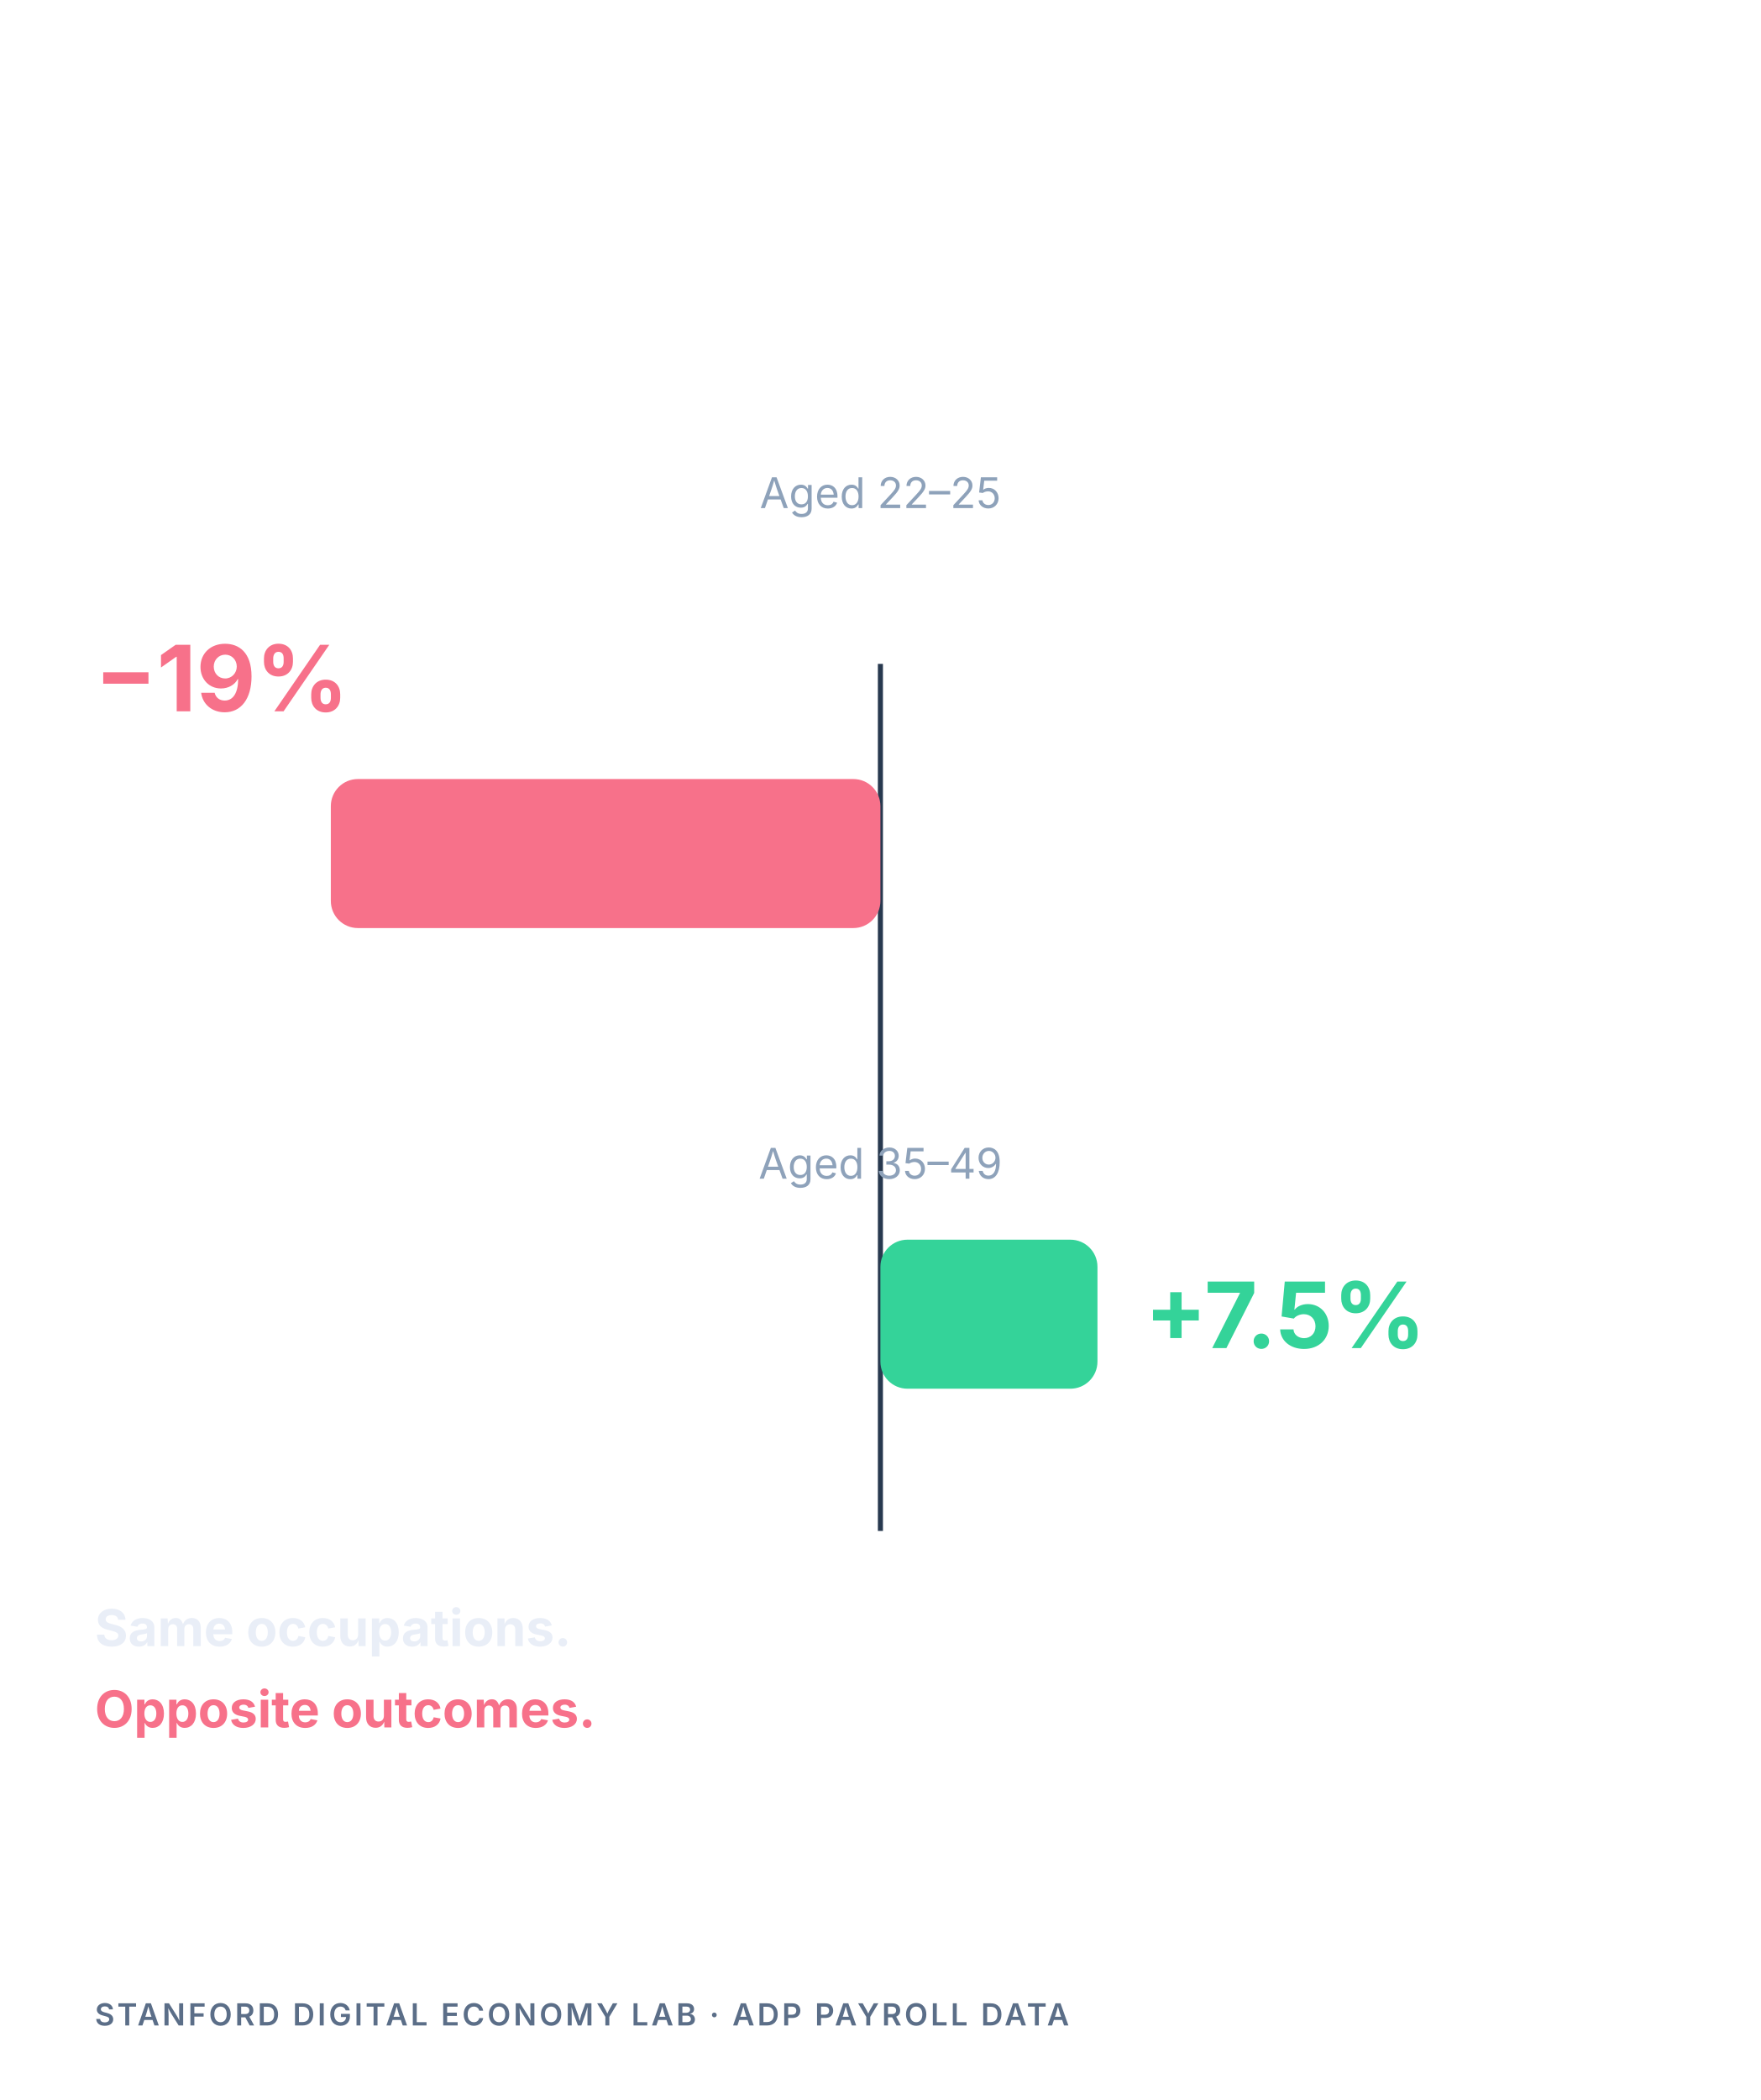
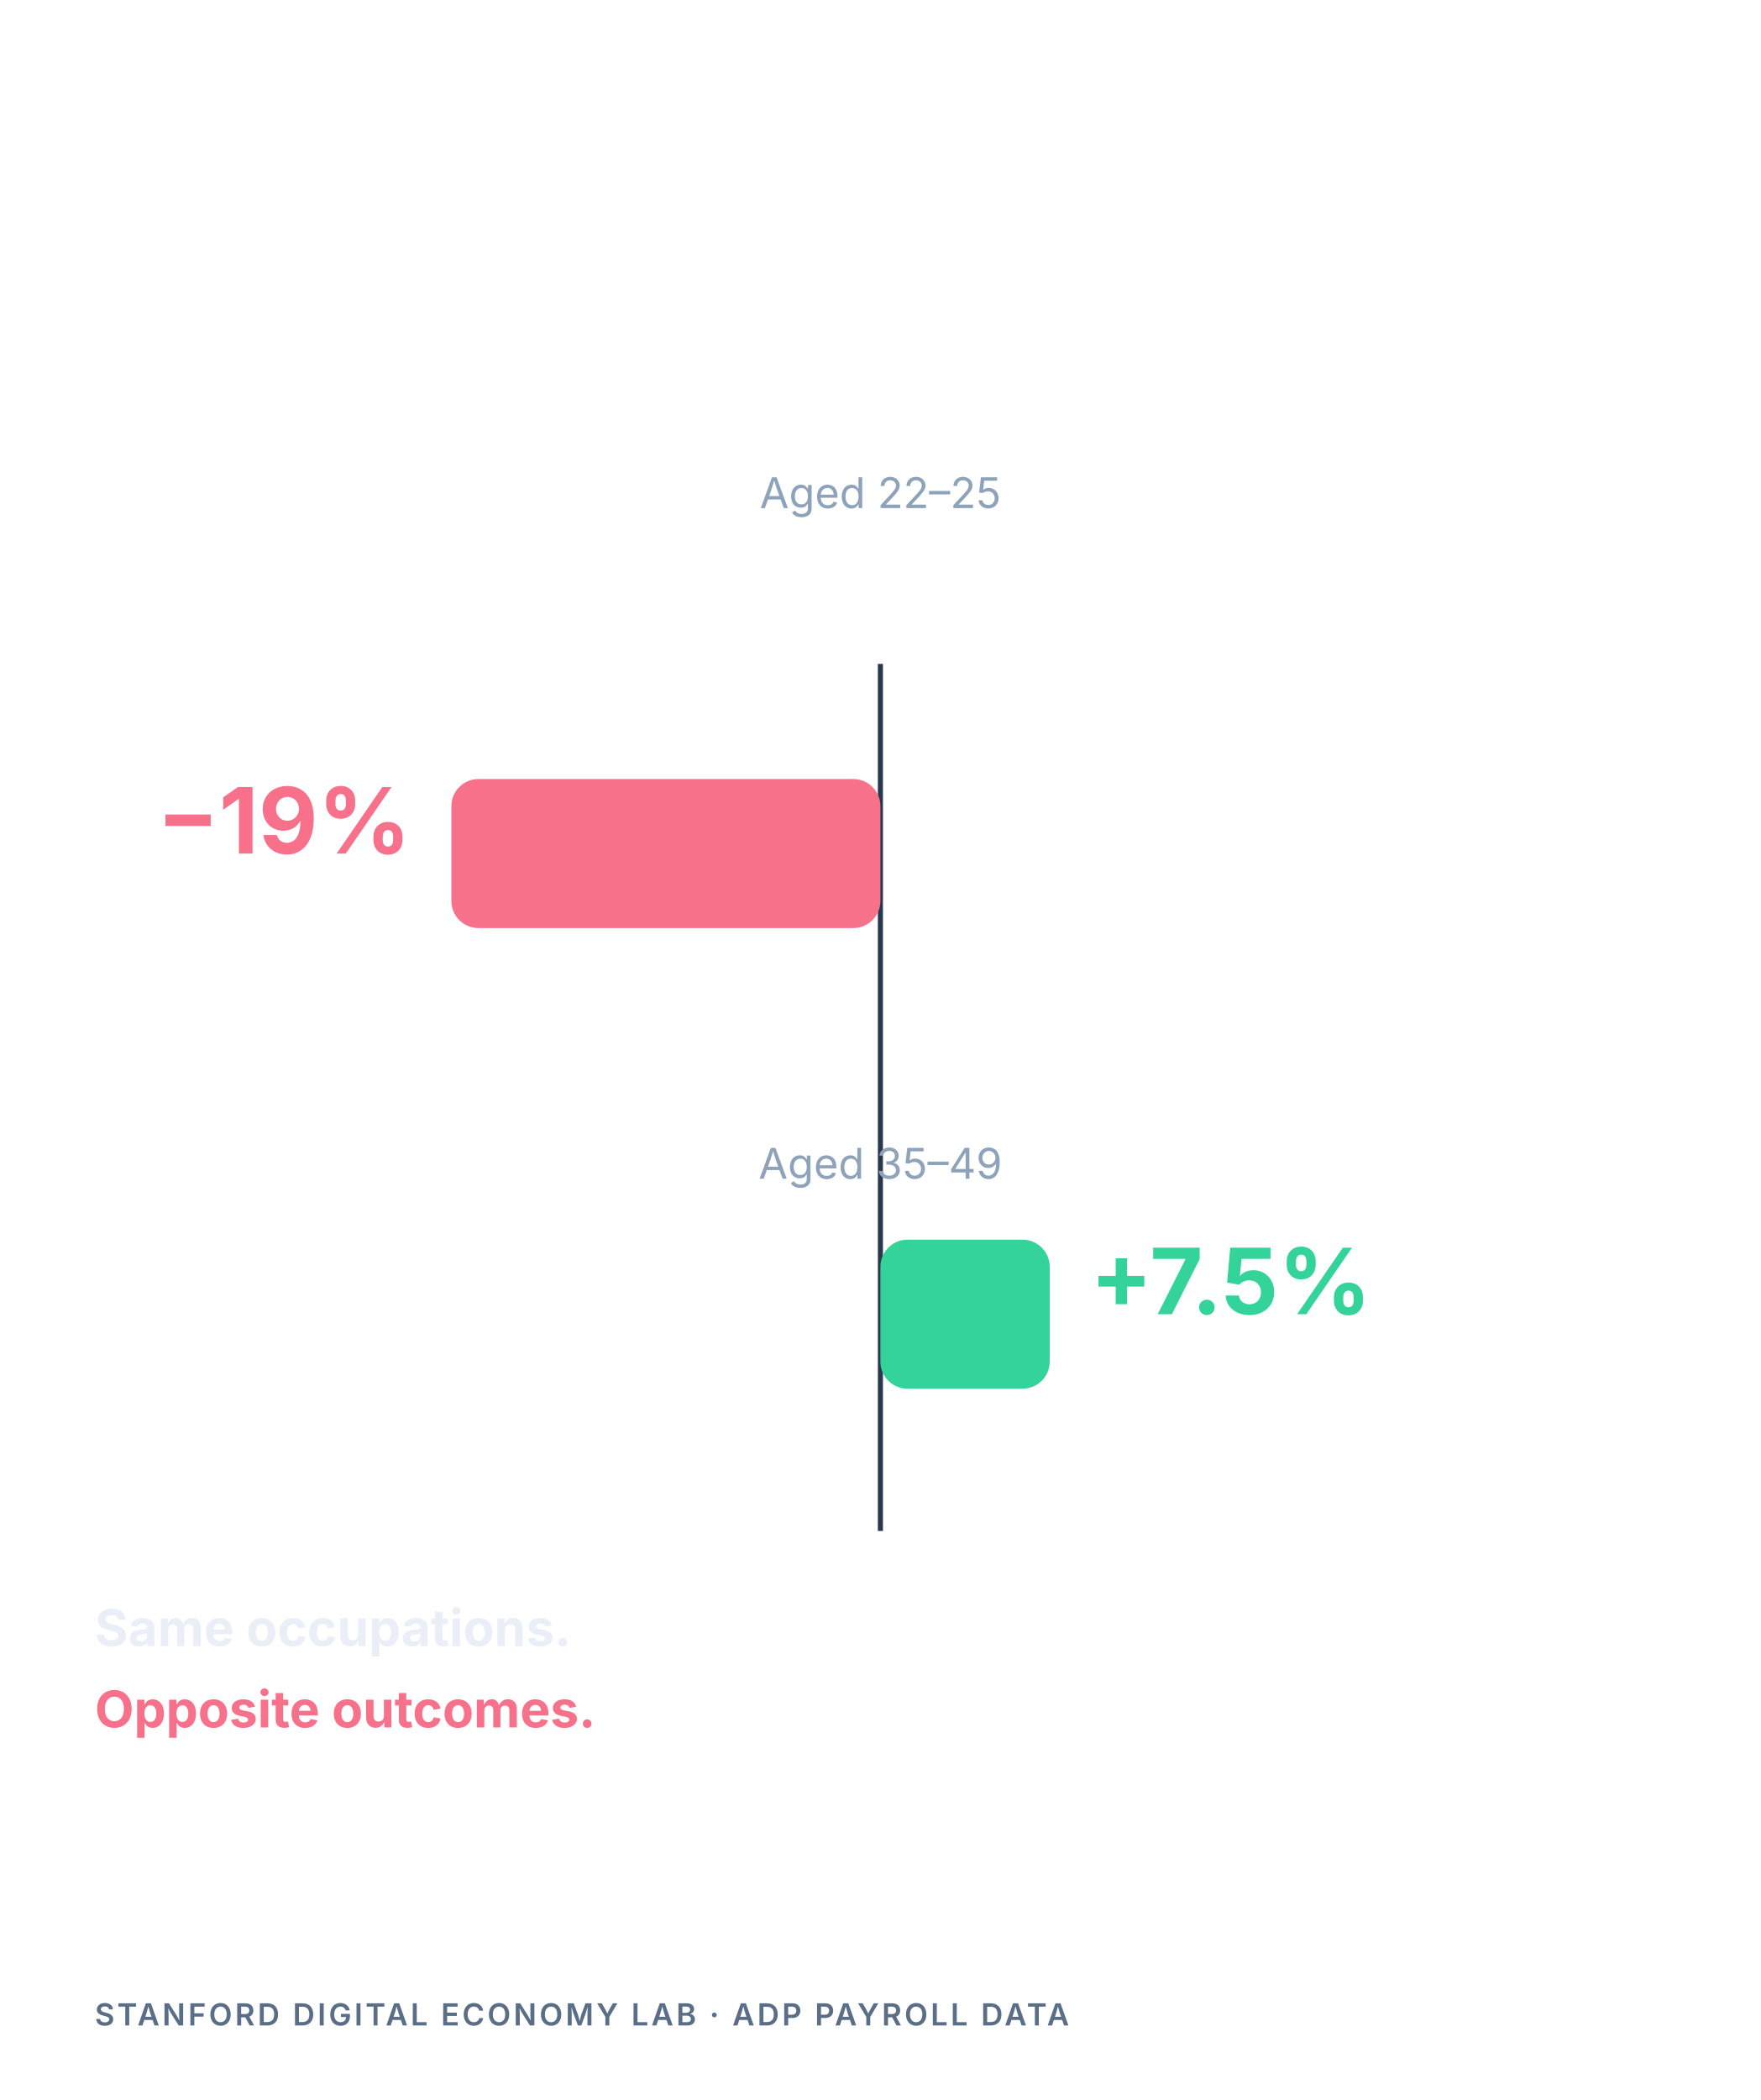
<svg xmlns="http://www.w3.org/2000/svg" viewBox="0 0 520 620" width="520" height="620">
  <line x1="260.0" y1="196.0" x2="260.0" y2="452.0" stroke="#28394f" stroke-width="1.5" />
  <text x="260.0" y="150.0" font-family="Avenir Next, Inter, Segoe UI, Helvetica, Arial, sans-serif" font-size="12.5" font-weight="400" fill="#8ea2ba" text-anchor="middle">Aged 22–25</text>
-   <text x="28.0" y="210.0" font-family="Avenir Next, Inter, Segoe UI, Helvetica, Arial, sans-serif" font-size="27" font-weight="700" fill="#f7718a" text-anchor="start">−19%</text>
-   <rect x="97.7" y="230.0" width="162.3" height="44.0" rx="8" fill="#f7718a" />
+   <rect x="133.3" y="230.0" width="126.7" height="44.0" rx="8" fill="#f7718a" />
+   <text x="121.3" y="252.0" font-family="Avenir Next, Inter, Segoe UI, Helvetica, Arial, sans-serif" font-size="27" font-weight="700" fill="#f7718a" text-anchor="end">−19%</text>
  <text x="260.0" y="348.0" font-family="Avenir Next, Inter, Segoe UI, Helvetica, Arial, sans-serif" font-size="12.5" font-weight="400" fill="#8ea2ba" text-anchor="middle">Aged 35–49</text>
-   <rect x="260.0" y="366.0" width="64.1" height="44.0" rx="8" fill="#34d399" />
-   <text x="338.1" y="398.0" font-family="Avenir Next, Inter, Segoe UI, Helvetica, Arial, sans-serif" font-size="27" font-weight="700" fill="#34d399" text-anchor="start">+7.5%</text>
+   <rect x="260.0" y="366.0" width="50.0" height="44.0" rx="8" fill="#34d399" />
+   <text x="322.0" y="388.0" font-family="Avenir Next, Inter, Segoe UI, Helvetica, Arial, sans-serif" font-size="27" font-weight="700" fill="#34d399" text-anchor="start">+7.5%</text>
  <text x="28.0" y="486.0" font-family="Avenir Next, Inter, Segoe UI, Helvetica, Arial, sans-serif" font-size="15" font-weight="700" fill="#e9eef7" text-anchor="start">Same occupations.</text>
  <text x="28.0" y="510.0" font-family="Avenir Next, Inter, Segoe UI, Helvetica, Arial, sans-serif" font-size="15" font-weight="700" fill="#f7718a" text-anchor="start">Opposite outcomes.</text>
  <text x="28.0" y="598.0" font-family="Avenir Next, Inter, Segoe UI, Helvetica, Arial, sans-serif" font-size="9" font-weight="600" fill="#5b6e88" text-anchor="start" letter-spacing="0.09em">STANFORD DIGITAL ECONOMY LAB · ADP PAYROLL DATA</text>
</svg>
